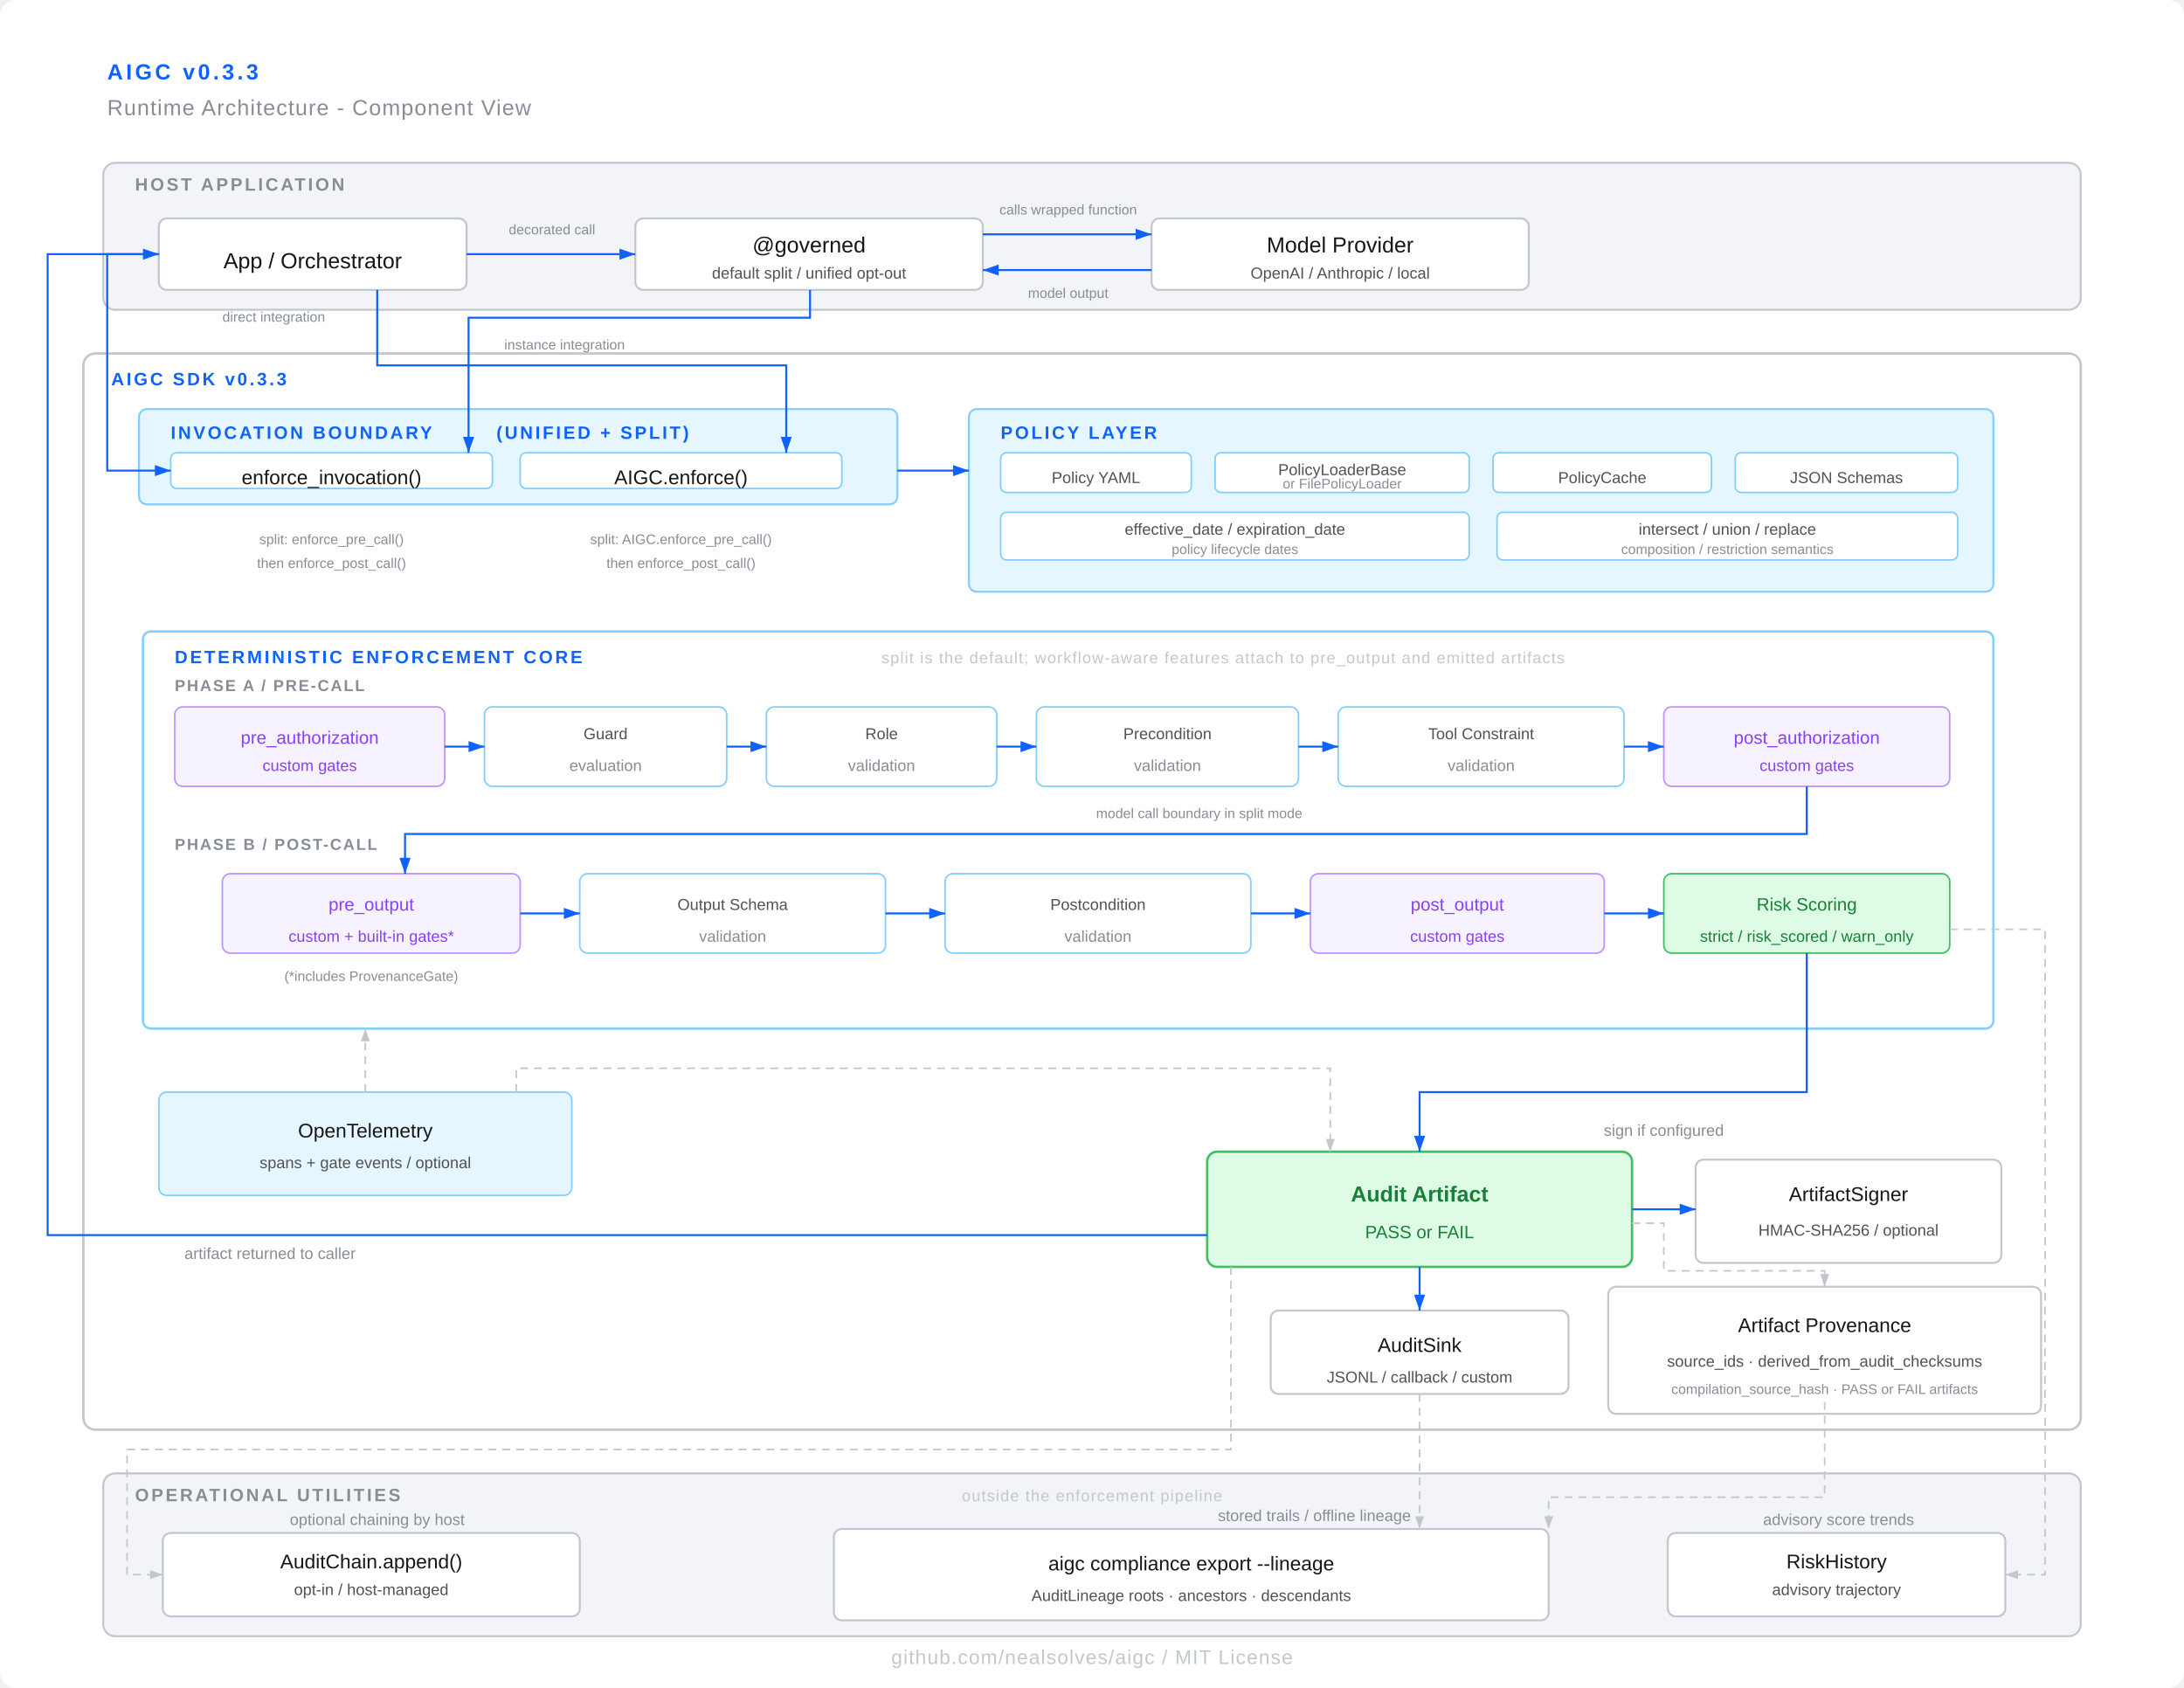
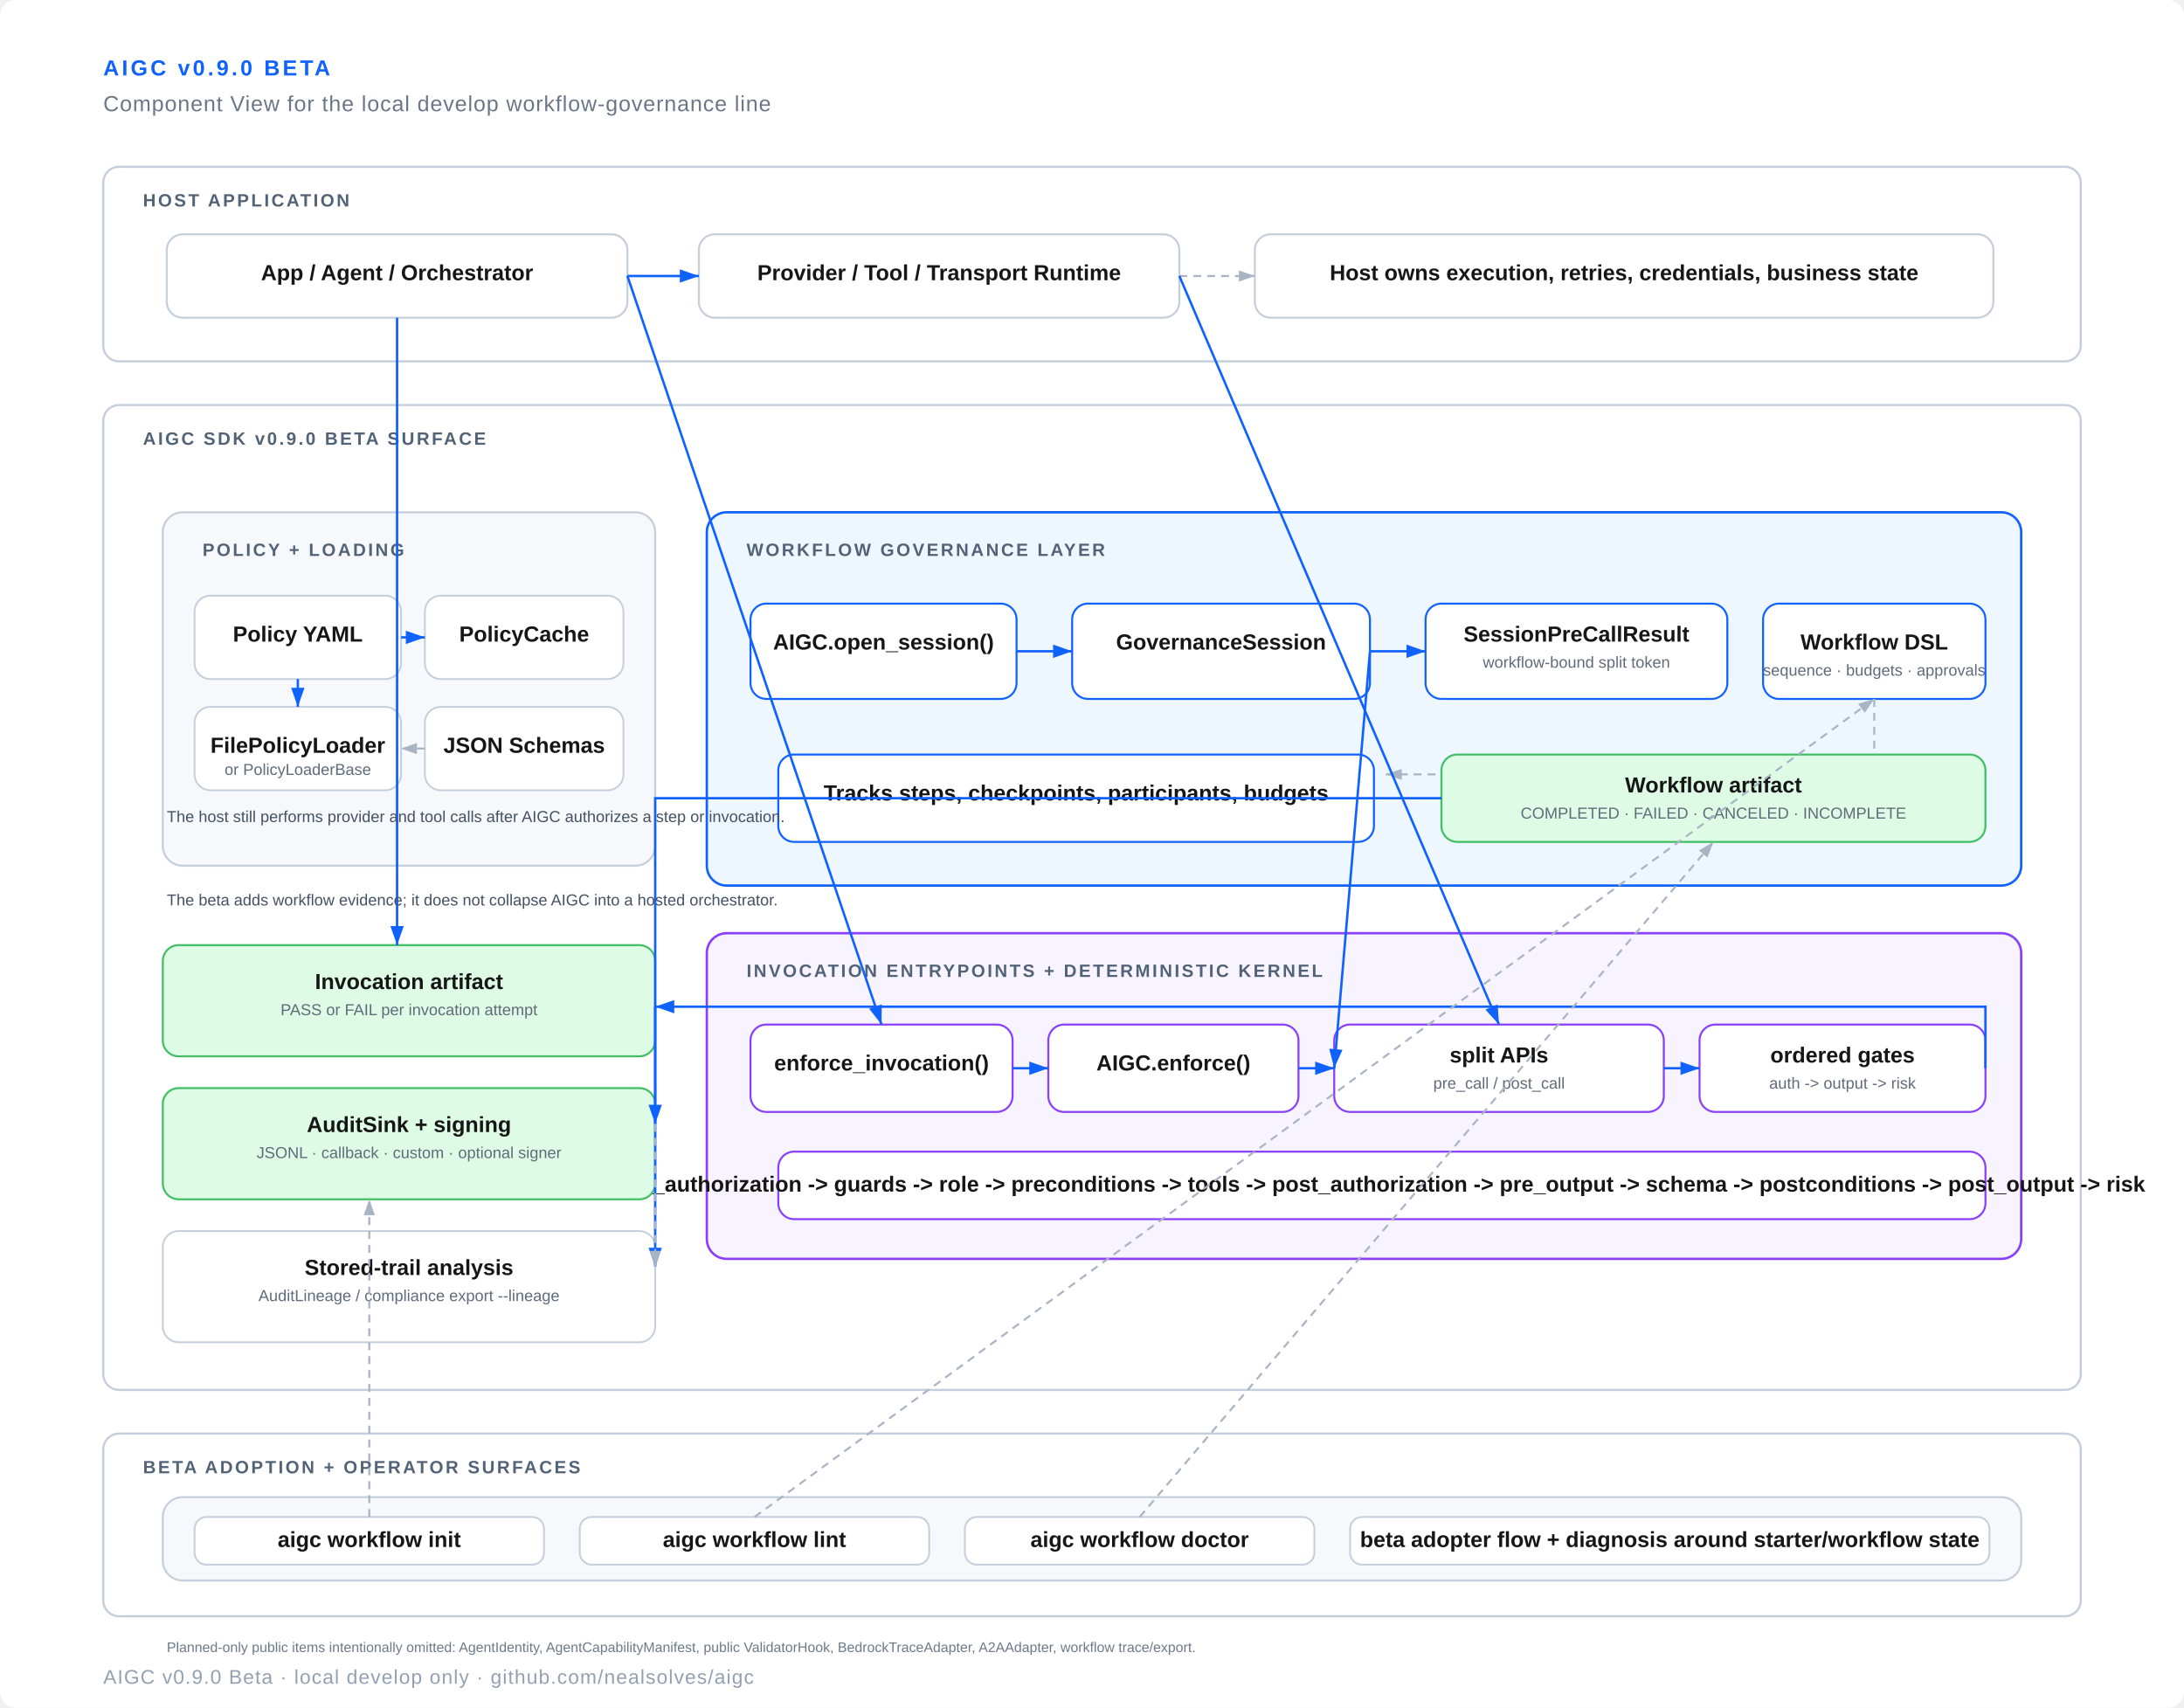
- <svg xmlns="http://www.w3.org/2000/svg" viewBox="0 0 1100 850">
+ <svg xmlns="http://www.w3.org/2000/svg" viewBox="0 0 1100 860">
  <defs>
    <style>
-       svg {
-         font-family: 'IBM Plex Sans', Arial, sans-serif;
-       }
- 
-       .mono {
-         font-family: 'IBM Plex Mono', 'IBM Plex Sans', Arial, sans-serif;
-       }
- 
-       .title {
-         fill: #0f62fe;
-         font-size: 11px;
-         font-weight: 700;
-         letter-spacing: 1.5px;
-       }
- 
-       .subtitle {
-         fill: #878d96;
-         font-size: 11px;
-         letter-spacing: 0.5px;
-       }
- 
-       .section {
-         fill: #878d96;
-         font-size: 9px;
-         font-weight: 600;
-         letter-spacing: 1.2px;
-       }
- 
-       .section-blue {
-         fill: #0f62fe;
-         font-size: 9px;
-         font-weight: 700;
-         letter-spacing: 1.2px;
-       }
- 
-       .group-label {
-         fill: #878d96;
-         font-size: 8px;
-         font-weight: 600;
-         letter-spacing: 0.8px;
-       }
- 
-       .caption {
-         fill: #878d96;
-         font-size: 8px;
-       }
- 
-       .tiny {
-         fill: #878d96;
-         font-size: 7px;
-       }
- 
-       .label {
-         fill: #161616;
-         font-size: 11px;
-         font-weight: 500;
-         text-anchor: middle;
-         dominant-baseline: middle;
-       }
- 
-       .label-mid {
-         fill: #161616;
-         font-size: 10px;
-         font-weight: 500;
-         text-anchor: middle;
-         dominant-baseline: middle;
-       }
- 
-       .detail {
-         fill: #525252;
-         font-size: 8px;
-         dominant-baseline: middle;
-       }
- 
-       .detail-mid {
-         fill: #878d96;
-         font-size: 8px;
-         dominant-baseline: middle;
-       }
- 
-       .note {
-         fill: #c1c7cd;
-         font-size: 8px;
-         letter-spacing: 0.5px;
-       }
- 
-       .host-wrap {
-         fill: #f2f4f8;
-         stroke: #c1c7cd;
-         stroke-width: 1;
-       }
- 
-       .host-box,
-       .sink-box,
-       .signer-box,
-       .ops-box,
-       .legend-box {
-         fill: #ffffff;
-         stroke: #c1c7cd;
-         stroke-width: 1;
-       }
- 
-       .sdk-wrap {
-         fill: none;
-         stroke: #c1c7cd;
-         stroke-width: 1.2;
-       }
- 
-       .inv-wrap,
-       .policy-wrap {
-         fill: #e5f6ff;
-         stroke: #82cfff;
-         stroke-width: 1;
-       }
- 
-       .inv-box,
-       .policy-box {
-         fill: #ffffff;
-         stroke: #82cfff;
-         stroke-width: 0.8;
-       }
- 
-       .core-wrap {
-         fill: #ffffff;
-         stroke: #82cfff;
-         stroke-width: 1.15;
-       }
- 
-       .otel-box {
-         fill: #e5f6ff;
-         stroke: #82cfff;
-         stroke-width: 0.8;
-       }
- 
-       .custom-box {
-         fill: #f6f2ff;
-         stroke: #be95ff;
-         stroke-width: 0.8;
-       }
- 
-       .risk-box {
-         fill: #defbe6;
-         stroke: #42be65;
-         stroke-width: 0.8;
-       }
- 
-       .artifact-box {
-         fill: #defbe6;
-         stroke: #42be65;
-         stroke-width: 1.2;
-       }
- 
-       .ops-wrap {
-         fill: #f2f4f8;
-         stroke: #c1c7cd;
-         stroke-width: 1;
-       }
- 
-       .legend-wrap {
-         fill: #ffffff;
-         stroke: #c1c7cd;
-         stroke-width: 0.5;
-       }
- 
-       .purple {
-         fill: #8a3ffc;
-         font-size: 9px;
-         font-weight: 500;
-         text-anchor: middle;
-         dominant-baseline: middle;
-       }
- 
-       .purple-sub {
-         fill: #8a3ffc;
-         font-size: 8px;
-         text-anchor: middle;
-         dominant-baseline: middle;
-       }
- 
-       .green {
-         fill: #198038;
-         font-size: 11px;
-         font-weight: 600;
-         text-anchor: middle;
-         dominant-baseline: middle;
-       }
- 
-       .green-mid {
-         fill: #198038;
-         font-size: 9px;
-         font-weight: 500;
-         text-anchor: middle;
-         dominant-baseline: middle;
-       }
- 
-       .green-sub {
-         fill: #198038;
-         font-size: 9px;
-         text-anchor: middle;
-         dominant-baseline: middle;
-       }
- 
-       .green-detail {
-         fill: #198038;
-         font-size: 8px;
-         text-anchor: middle;
-         dominant-baseline: middle;
-       }
- 
-       .conn {
-         fill: none;
-         stroke: #0f62fe;
-         stroke-width: 1;
-       }
- 
-       .conn-dim {
-         fill: none;
-         stroke: #c1c7cd;
-         stroke-width: 0.8;
-         stroke-dasharray: 4 3;
-       }
- 
-       .legend-purple {
-         stroke: #be95ff;
-         stroke-width: 3;
-       }
- 
-       .legend-dim {
-         stroke: #c1c7cd;
-         stroke-width: 1;
-         stroke-dasharray: 4 3;
-       }
- 
-       .legend-green {
-         stroke: #42be65;
-         stroke-width: 3;
-       }
- 
-       .watermark {
-         fill: #c1c7cd;
-         font-size: 10px;
-         letter-spacing: 0.5px;
-       }
+       svg { font-family: 'IBM Plex Sans', Arial, sans-serif; }
+       .mono { font-family: 'IBM Plex Mono', 'IBM Plex Sans', Arial, sans-serif; }
+       .title { fill: #0f62fe; font-size: 11px; font-weight: 700; letter-spacing: 1.4px; }
+       .subtitle { fill: #697789; font-size: 11px; letter-spacing: 0.4px; }
+       .section { fill: #526277; font-size: 9px; font-weight: 700; letter-spacing: 1.1px; }
+       .label { fill: #161616; font-size: 11px; font-weight: 600; text-anchor: middle; dominant-baseline: middle; }
+       .sub { fill: #5f6b7a; font-size: 8px; text-anchor: middle; dominant-baseline: middle; }
+       .note { fill: #445163; font-size: 8px; }
+       .small { fill: #6c7988; font-size: 7px; }
+       .frame { fill: none; stroke: #c5cfdb; stroke-width: 1.1; }
+       .host { fill: #ffffff; stroke: #c5cfdb; stroke-width: 1; }
+       .workflowWrap { fill: #eef6ff; stroke: #0f62fe; stroke-width: 1.2; }
+       .policyWrap { fill: #f6f8fb; stroke: #c5cfdb; stroke-width: 1; }
+       .kernelWrap { fill: #f8f4ff; stroke: #8a3ffc; stroke-width: 1.2; }
+       .opsWrap { fill: #f6f8fb; stroke: #c5cfdb; stroke-width: 1; }
+       .box { fill: #ffffff; stroke: #c5cfdb; stroke-width: 0.9; }
+       .boxBlue { fill: #ffffff; stroke: #0f62fe; stroke-width: 1; }
+       .boxPurple { fill: #ffffff; stroke: #8a3ffc; stroke-width: 1; }
+       .boxGreen { fill: #defbe6; stroke: #42be65; stroke-width: 1; }
+       .boxGray { fill: #ffffff; stroke: #c5cfdb; stroke-width: 0.9; }
+       .conn { fill: none; stroke: #0f62fe; stroke-width: 1.2; }
+       .connDim { fill: none; stroke: #a8b4c4; stroke-width: 1; stroke-dasharray: 4 3; }
+       .watermark { fill: #93a0b1; font-size: 10px; letter-spacing: 0.5px; }
    </style>
    <marker id="arrow" viewBox="0 0 10 7" refX="10" refY="3.5" markerWidth="8" markerHeight="6" orient="auto">
      <path d="M0 0 L10 3.5 L0 7 z" fill="#0f62fe" />
    </marker>
-     <marker id="arrow-dim" viewBox="0 0 10 7" refX="10" refY="3.5" markerWidth="8" markerHeight="6" orient="auto">
-       <path d="M0 0 L10 3.5 L0 7 z" fill="#c1c7cd" />
+     <marker id="arrowDim" viewBox="0 0 10 7" refX="10" refY="3.5" markerWidth="8" markerHeight="6" orient="auto">
+       <path d="M0 0 L10 3.5 L0 7 z" fill="#a8b4c4" />
    </marker>
  </defs>
-   <rect width="1100" height="850" fill="#ffffff" rx="8" />
-   <text class="title mono" x="54" y="40">AIGC v0.3.3</text>
-   <text class="subtitle mono" x="54" y="58">Runtime Architecture - Component View</text>
-   <rect class="host-wrap" x="52" y="82" width="996" height="74" rx="6" />
-   <rect class="sdk-wrap" x="42" y="178" width="1006" height="542" rx="6" />
-   <rect class="inv-wrap" x="70" y="206" width="382" height="48" rx="4" />
-   <rect class="policy-wrap" x="488" y="206" width="516" height="92" rx="4" />
-   <rect class="core-wrap" x="72" y="318" width="932" height="200" rx="4" />
-   <rect class="otel-box" x="80" y="550" width="208" height="52" rx="4" />
-   <rect class="artifact-box" x="608" y="580" width="214" height="58" rx="5" />
-   <rect class="signer-box" x="854" y="584" width="154" height="52" rx="4" />
-   <rect class="sink-box" x="640" y="660" width="150" height="42" rx="4" />
-   <rect class="ops-box" x="810" y="648" width="218" height="64" rx="4" />
-   <rect class="ops-wrap" x="52" y="742" width="996" height="82" rx="6" />
-   <rect class="host-box" x="80" y="110" width="155" height="36" rx="4" />
-   <rect class="host-box" x="320" y="110" width="175" height="36" rx="4" />
-   <rect class="host-box" x="580" y="110" width="190" height="36" rx="4" />
-   <rect class="inv-box" x="86" y="228" width="162" height="18" rx="3" />
-   <rect class="inv-box" x="262" y="228" width="162" height="18" rx="3" />
-   <rect class="policy-box" x="504" y="228" width="96" height="20" rx="3" />
-   <rect class="policy-box" x="612" y="228" width="128" height="20" rx="3" />
-   <rect class="policy-box" x="752" y="228" width="110" height="20" rx="3" />
-   <rect class="policy-box" x="874" y="228" width="112" height="20" rx="3" />
-   <rect class="policy-box" x="504" y="258" width="236" height="24" rx="3" />
-   <rect class="policy-box" x="754" y="258" width="232" height="24" rx="3" />
-   <rect class="custom-box" x="88" y="356" width="136" height="40" rx="4" />
-   <rect class="inv-box" x="244" y="356" width="122" height="40" rx="4" />
-   <rect class="inv-box" x="386" y="356" width="116" height="40" rx="4" />
-   <rect class="inv-box" x="522" y="356" width="132" height="40" rx="4" />
-   <rect class="inv-box" x="674" y="356" width="144" height="40" rx="4" />
-   <rect class="custom-box" x="838" y="356" width="144" height="40" rx="4" />
-   <rect class="custom-box" x="112" y="440" width="150" height="40" rx="4" />
-   <rect class="inv-box" x="292" y="440" width="154" height="40" rx="4" />
-   <rect class="inv-box" x="476" y="440" width="154" height="40" rx="4" />
-   <rect class="custom-box" x="660" y="440" width="148" height="40" rx="4" />
-   <rect class="risk-box" x="838" y="440" width="144" height="40" rx="4" />
-   <rect class="ops-box" x="82" y="772" width="210" height="42" rx="4" />
-   <rect class="ops-box" x="420" y="770" width="360" height="46" rx="4" />
-   <rect class="ops-box" x="840" y="772" width="170" height="42" rx="4" />
-   <g id="connectors">
-     <line class="conn" x1="235" y1="128" x2="320" y2="128" marker-end="url(#arrow)" />
-     <line class="conn" x1="495" y1="118" x2="580" y2="118" marker-end="url(#arrow)" />
-     <line class="conn" x1="580" y1="136" x2="495" y2="136" marker-end="url(#arrow)" />
-     <polyline class="conn" points="80,128 54,128 54,237 86,237" marker-end="url(#arrow)" />
-     <polyline class="conn" points="190,146 190,184 396,184 396,228" marker-end="url(#arrow)" />
-     <polyline class="conn" points="408,146 408,160 236,160 236,228" marker-end="url(#arrow)" />
-     <line class="conn" x1="452" y1="237" x2="488" y2="237" marker-end="url(#arrow)" />
-     <line class="conn" x1="224" y1="376" x2="244" y2="376" marker-end="url(#arrow)" />
-     <line class="conn" x1="366" y1="376" x2="386" y2="376" marker-end="url(#arrow)" />
-     <line class="conn" x1="502" y1="376" x2="522" y2="376" marker-end="url(#arrow)" />
-     <line class="conn" x1="654" y1="376" x2="674" y2="376" marker-end="url(#arrow)" />
-     <line class="conn" x1="818" y1="376" x2="838" y2="376" marker-end="url(#arrow)" />
-     <polyline class="conn" points="910,396 910,420 204,420 204,440" marker-end="url(#arrow)" />
-     <line class="conn" x1="262" y1="460" x2="292" y2="460" marker-end="url(#arrow)" />
-     <line class="conn" x1="446" y1="460" x2="476" y2="460" marker-end="url(#arrow)" />
-     <line class="conn" x1="630" y1="460" x2="660" y2="460" marker-end="url(#arrow)" />
-     <line class="conn" x1="808" y1="460" x2="838" y2="460" marker-end="url(#arrow)" />
-     <polyline class="conn" points="910,480 910,550 715,550 715,580" marker-end="url(#arrow)" />
-     <line class="conn" x1="822" y1="609" x2="854" y2="609" marker-end="url(#arrow)" />
-     <line class="conn" x1="715" y1="638" x2="715" y2="660" marker-end="url(#arrow)" />
-     <polyline class="conn" points="608,622 24,622 24,128 80,128" marker-end="url(#arrow)" />
-     <line class="conn-dim" x1="184" y1="550" x2="184" y2="518" marker-end="url(#arrow-dim)" />
-     <polyline class="conn-dim" points="260,550 260,538 670,538 670,580" marker-end="url(#arrow-dim)" />
-     <polyline class="conn-dim" points="822,616 838,616 838,640 919,640 919,648" marker-end="url(#arrow-dim)" />
-     <polyline class="conn-dim" points="620,638 620,730 64,730 64,793 82,793" marker-end="url(#arrow-dim)" />
-     <line class="conn-dim" x1="715" y1="702" x2="715" y2="770" marker-end="url(#arrow-dim)" />
-     <polyline class="conn-dim" points="919,706 919,754 780,754 780,770" marker-end="url(#arrow-dim)" />
-     <polyline class="conn-dim" points="982,468 1030,468 1030,793 1010,793" marker-end="url(#arrow-dim)" />
-   </g>
-   <g id="labels">
-     <text class="section mono" x="68" y="96">HOST APPLICATION</text>
-     <text class="label" x="157.5" y="132">App / Orchestrator</text>
-     <text class="label mono" x="407.5" y="124">@governed</text>
-     <text class="detail" x="407.5" y="138" text-anchor="middle">default split / unified opt-out</text>
-     <text class="label" x="675" y="124">Model Provider</text>
-     <text class="detail" x="675" y="138" text-anchor="middle">OpenAI / Anthropic / local</text>
-     <text class="tiny" x="278" y="118" text-anchor="middle">decorated call</text>
-     <text class="tiny" x="538" y="108" text-anchor="middle">calls wrapped function</text>
-     <text class="tiny" x="538" y="150" text-anchor="middle">model output</text>
-     <text class="section-blue mono" x="56" y="194">AIGC SDK v0.3.3</text>
-     <text class="tiny" x="112" y="162">direct integration</text>
-     <text class="tiny" x="254" y="176">instance integration</text>
-     <text class="section-blue mono" x="86" y="221">INVOCATION BOUNDARY</text>
-     <text class="section-blue mono" x="250" y="221">(UNIFIED + SPLIT)</text>
-     <text class="label-mid mono" x="167" y="241">enforce_invocation()</text>
-     <text class="label-mid mono" x="343" y="241">AIGC.enforce()</text>
-     <text class="tiny" x="167" y="274" text-anchor="middle">split: enforce_pre_call()</text>
-     <text class="tiny" x="167" y="286" text-anchor="middle">then enforce_post_call()</text>
-     <text class="tiny" x="343" y="274" text-anchor="middle">split: AIGC.enforce_pre_call()</text>
-     <text class="tiny" x="343" y="286" text-anchor="middle">then enforce_post_call()</text>
-     <text class="section-blue mono" x="504" y="221">POLICY LAYER</text>
-     <text class="detail" x="552" y="241" text-anchor="middle">Policy YAML</text>
-     <text class="detail" x="676" y="237" text-anchor="middle">PolicyLoaderBase</text>
-     <text class="tiny" x="676" y="246" text-anchor="middle">or FilePolicyLoader</text>
-     <text class="detail" x="807" y="241" text-anchor="middle">PolicyCache</text>
-     <text class="detail" x="930" y="241" text-anchor="middle">JSON Schemas</text>
-     <text class="detail mono" x="622" y="267" text-anchor="middle">effective_date / expiration_date</text>
-     <text class="tiny" x="622" y="279" text-anchor="middle">policy lifecycle dates</text>
-     <text class="detail mono" x="870" y="267" text-anchor="middle">intersect / union / replace</text>
-     <text class="tiny" x="870" y="279" text-anchor="middle">composition / restriction semantics</text>
-     <text class="section-blue mono" x="88" y="334">DETERMINISTIC ENFORCEMENT CORE</text>
-     <text class="note" x="616" y="334" text-anchor="middle">split is the default; workflow-aware features attach to pre_output and emitted artifacts</text>
-     <text class="group-label mono" x="88" y="348">PHASE A / PRE-CALL</text>
-     <text class="group-label mono" x="88" y="428">PHASE B / POST-CALL</text>
-     <text class="tiny" x="604" y="412" text-anchor="middle">model call boundary in split mode</text>
-     <text class="purple mono" x="156" y="372">pre_authorization</text>
-     <text class="purple-sub" x="156" y="386">custom gates</text>
-     <text class="detail" x="305" y="370" text-anchor="middle">Guard</text>
-     <text class="detail-mid" x="305" y="386" text-anchor="middle">evaluation</text>
-     <text class="detail" x="444" y="370" text-anchor="middle">Role</text>
-     <text class="detail-mid" x="444" y="386" text-anchor="middle">validation</text>
-     <text class="detail" x="588" y="370" text-anchor="middle">Precondition</text>
-     <text class="detail-mid" x="588" y="386" text-anchor="middle">validation</text>
-     <text class="detail" x="746" y="370" text-anchor="middle">Tool Constraint</text>
-     <text class="detail-mid" x="746" y="386" text-anchor="middle">validation</text>
-     <text class="purple mono" x="910" y="372">post_authorization</text>
-     <text class="purple-sub" x="910" y="386">custom gates</text>
-     <text class="purple mono" x="187" y="456">pre_output</text>
-     <text class="purple-sub" x="187" y="472">custom + built-in gates*</text>
-     <text class="tiny" x="187" y="494" text-anchor="middle">(*includes ProvenanceGate)</text>
-     <text class="detail" x="369" y="456" text-anchor="middle">Output Schema</text>
-     <text class="detail-mid" x="369" y="472" text-anchor="middle">validation</text>
-     <text class="detail" x="553" y="456" text-anchor="middle">Postcondition</text>
-     <text class="detail-mid" x="553" y="472" text-anchor="middle">validation</text>
-     <text class="purple mono" x="734" y="456">post_output</text>
-     <text class="purple-sub" x="734" y="472">custom gates</text>
-     <text class="green-mid" x="910" y="456">Risk Scoring</text>
-     <text class="green-detail" x="910" y="472">strict / risk_scored / warn_only</text>
-     <text class="label-mid" x="184" y="570">OpenTelemetry</text>
-     <text class="detail" x="184" y="586" text-anchor="middle">spans + gate events / optional</text>
-     <text class="green" x="715" y="602">Audit Artifact</text>
-     <text class="green-sub" x="715" y="621">PASS or FAIL</text>
-     <text class="label-mid" x="931" y="602">ArtifactSigner</text>
-     <text class="detail mono" x="931" y="620" text-anchor="middle">HMAC-SHA256 / optional</text>
-     <text class="caption" x="838" y="572" text-anchor="middle">sign if configured</text>
-     <text class="label-mid" x="715" y="678">AuditSink</text>
-     <text class="detail" x="715" y="694" text-anchor="middle">JSONL / callback / custom</text>
-     <text class="label-mid" x="919" y="668">Artifact Provenance</text>
-     <text class="detail mono" x="919" y="686" text-anchor="middle">source_ids · derived_from_audit_checksums</text>
-     <text class="tiny" x="919" y="702" text-anchor="middle">compilation_source_hash · PASS or FAIL artifacts</text>
-     <text class="caption" x="136" y="634" text-anchor="middle">artifact returned to caller</text>
-     <text class="section mono" x="68" y="756">OPERATIONAL UTILITIES</text>
-     <text class="note" x="550" y="756" text-anchor="middle">outside the enforcement pipeline</text>
-     <text class="caption" x="190" y="768" text-anchor="middle">optional chaining by host</text>
-     <text class="caption" x="662" y="766" text-anchor="middle">stored trails / offline lineage</text>
-     <text class="caption" x="926" y="768" text-anchor="middle">advisory score trends</text>
-     <text class="label-mid mono" x="187" y="787">AuditChain.append()</text>
-     <text class="detail" x="187" y="801" text-anchor="middle">opt-in / host-managed</text>
-     <text class="label-mid mono" x="600" y="788">aigc compliance export --lineage</text>
-     <text class="detail" x="600" y="804" text-anchor="middle">AuditLineage roots · ancestors · descendants</text>
-     <text class="label-mid" x="925" y="787">RiskHistory</text>
-     <text class="detail" x="925" y="801" text-anchor="middle">advisory trajectory</text>
-     <text class="watermark mono" x="550" y="838" text-anchor="middle">github.com/nealsolves/aigc / MIT License</text>
-   </g>
+   <rect width="1100" height="860" fill="#ffffff" rx="8" />
+   <text class="title mono" x="52" y="38">AIGC v0.9.0 BETA</text>
+   <text class="subtitle mono" x="52" y="56">Component View for the local develop workflow-governance line</text>
+   <rect class="frame" x="52" y="84" width="996" height="98" rx="8" />
+   <rect class="frame" x="52" y="204" width="996" height="496" rx="8" />
+   <rect class="frame" x="52" y="722" width="996" height="92" rx="8" />
+   <text class="section mono" x="72" y="104">HOST APPLICATION</text>
+   <text class="section mono" x="72" y="224">AIGC SDK v0.9.0 BETA SURFACE</text>
+   <text class="section mono" x="72" y="742">BETA ADOPTION + OPERATOR SURFACES</text>
+   <rect class="host" x="84" y="118" width="232" height="42" rx="8" />
+   <rect class="host" x="352" y="118" width="242" height="42" rx="8" />
+   <rect class="host" x="632" y="118" width="372" height="42" rx="8" />
+   <text class="label" x="200" y="138">App / Agent / Orchestrator</text>
+   <text class="label" x="473" y="138">Provider / Tool / Transport Runtime</text>
+   <text class="label" x="818" y="138">Host owns execution, retries, credentials, business state</text>
+   <path class="conn" d="M316 139 L352 139" marker-end="url(#arrow)" />
+   <path class="connDim" d="M594 139 L632 139" marker-end="url(#arrowDim)" />
+   <rect class="policyWrap" x="82" y="258" width="248" height="178" rx="10" />
+   <text class="section mono" x="102" y="280">POLICY + LOADING</text>
+   <rect class="boxGray" x="98" y="300" width="104" height="42" rx="8" />
+   <rect class="boxGray" x="214" y="300" width="100" height="42" rx="8" />
+   <rect class="boxGray" x="98" y="356" width="104" height="42" rx="8" />
+   <rect class="boxGray" x="214" y="356" width="100" height="42" rx="8" />
+   <text class="label" x="150" y="320">Policy YAML</text>
+   <text class="label" x="264" y="320">PolicyCache</text>
+   <text class="label" x="150" y="376">FilePolicyLoader</text>
+   <text class="sub" x="150" y="388">or PolicyLoaderBase</text>
+   <text class="label" x="264" y="376">JSON Schemas</text>
+   <path class="conn" d="M202 321 L214 321" marker-end="url(#arrow)" />
+   <path class="conn" d="M150 342 L150 356" marker-end="url(#arrow)" />
+   <path class="connDim" d="M214 377 L202 377" marker-end="url(#arrowDim)" />
+   <rect class="workflowWrap" x="356" y="258" width="662" height="188" rx="10" />
+   <text class="section mono" x="376" y="280">WORKFLOW GOVERNANCE LAYER</text>
+   <rect class="boxBlue" x="378" y="304" width="134" height="48" rx="8" />
+   <rect class="boxBlue" x="540" y="304" width="150" height="48" rx="8" />
+   <rect class="boxBlue" x="718" y="304" width="152" height="48" rx="8" />
+   <rect class="boxBlue" x="888" y="304" width="112" height="48" rx="8" />
+   <text class="label" x="445" y="324">AIGC.open_session()</text>
+   <text class="label" x="615" y="324">GovernanceSession</text>
+   <text class="label" x="794" y="320">SessionPreCallResult</text>
+   <text class="sub" x="794" y="334">workflow-bound split token</text>
+   <text class="label" x="944" y="324">Workflow DSL</text>
+   <text class="sub" x="944" y="338">sequence · budgets · approvals</text>
+   <path class="conn" d="M512 328 L540 328" marker-end="url(#arrow)" />
+   <path class="conn" d="M690 328 L718 328" marker-end="url(#arrow)" />
+   <path class="connDim" d="M944 352 L944 390 L698 390" marker-end="url(#arrowDim)" />
+   <rect class="boxBlue" x="392" y="380" width="300" height="44" rx="8" />
+   <rect class="boxGreen" x="726" y="380" width="274" height="44" rx="8" />
+   <text class="label" x="542" y="400">Tracks steps, checkpoints, participants, budgets</text>
+   <text class="label" x="863" y="396">Workflow artifact</text>
+   <text class="sub" x="863" y="410">COMPLETED · FAILED · CANCELED · INCOMPLETE</text>
+   <rect class="kernelWrap" x="356" y="470" width="662" height="164" rx="10" />
+   <text class="section mono" x="376" y="492">INVOCATION ENTRYPOINTS + DETERMINISTIC KERNEL</text>
+   <rect class="boxPurple" x="378" y="516" width="132" height="44" rx="8" />
+   <rect class="boxPurple" x="528" y="516" width="126" height="44" rx="8" />
+   <rect class="boxPurple" x="672" y="516" width="166" height="44" rx="8" />
+   <rect class="boxPurple" x="856" y="516" width="144" height="44" rx="8" />
+   <text class="label" x="444" y="536">enforce_invocation()</text>
+   <text class="label" x="591" y="536">AIGC.enforce()</text>
+   <text class="label" x="755" y="532">split APIs</text>
+   <text class="sub" x="755" y="546">pre_call / post_call</text>
+   <text class="label" x="928" y="532">ordered gates</text>
+   <text class="sub" x="928" y="546">auth -&gt; output -&gt; risk</text>
+   <path class="conn" d="M510 538 L528 538" marker-end="url(#arrow)" />
+   <path class="conn" d="M654 538 L672 538" marker-end="url(#arrow)" />
+   <path class="conn" d="M838 538 L856 538" marker-end="url(#arrow)" />
+   <rect class="boxPurple" x="392" y="580" width="608" height="34" rx="8" />
+   <text class="label" x="696" y="597">pre_authorization -&gt; guards -&gt; role -&gt; preconditions -&gt; tools -&gt; post_authorization -&gt; pre_output -&gt; schema -&gt; postconditions -&gt; post_output -&gt; risk</text>
+   <rect class="boxGreen" x="82" y="476" width="248" height="56" rx="8" />
+   <rect class="boxGreen" x="82" y="548" width="248" height="56" rx="8" />
+   <rect class="boxGray" x="82" y="620" width="248" height="56" rx="8" />
+   <text class="label" x="206" y="495">Invocation artifact</text>
+   <text class="sub" x="206" y="509">PASS or FAIL per invocation attempt</text>
+   <text class="label" x="206" y="567">AuditSink + signing</text>
+   <text class="sub" x="206" y="581">JSONL · callback · custom · optional signer</text>
+   <text class="label" x="206" y="639">Stored-trail analysis</text>
+   <text class="sub" x="206" y="653">AuditLineage / compliance export --lineage</text>
+   <path class="conn" d="M200 160 L200 476" marker-end="url(#arrow)" />
+   <path class="conn" d="M316 139 L444 516" marker-end="url(#arrow)" />
+   <path class="conn" d="M594 139 L755 516" marker-end="url(#arrow)" />
+   <path class="conn" d="M690 328 L672 538" marker-end="url(#arrow)" />
+   <path class="conn" d="M1000 538 L1000 507 L330 507" marker-end="url(#arrow)" />
+   <path class="conn" d="M330 507 L330 566" marker-end="url(#arrow)" />
+   <path class="conn" d="M726 402 L330 402 L330 638" marker-end="url(#arrow)" />
+   <path class="connDim" d="M330 566 L330 638" marker-end="url(#arrowDim)" />
+   <rect class="opsWrap" x="82" y="754" width="936" height="42" rx="10" />
+   <rect class="box" x="98" y="764" width="176" height="24" rx="6" />
+   <rect class="box" x="292" y="764" width="176" height="24" rx="6" />
+   <rect class="box" x="486" y="764" width="176" height="24" rx="6" />
+   <rect class="box" x="680" y="764" width="322" height="24" rx="6" />
+   <text class="label" x="186" y="776">aigc workflow init</text>
+   <text class="label" x="380" y="776">aigc workflow lint</text>
+   <text class="label" x="574" y="776">aigc workflow doctor</text>
+   <text class="label" x="841" y="776">beta adopter flow + diagnosis around starter/workflow state</text>
+   <path class="connDim" d="M186 764 L186 604" marker-end="url(#arrowDim)" />
+   <path class="connDim" d="M380 764 L944 352" marker-end="url(#arrowDim)" />
+   <path class="connDim" d="M574 764 L863 424" marker-end="url(#arrowDim)" />
+   <text class="note mono" x="84" y="414">The host still performs provider and tool calls after AIGC authorizes a step or invocation.</text>
+   <text class="note mono" x="84" y="456">The beta adds workflow evidence; it does not collapse AIGC into a hosted orchestrator.</text>
+   <text class="small mono" x="84" y="832">Planned-only public items intentionally omitted: AgentIdentity, AgentCapabilityManifest, public ValidatorHook, BedrockTraceAdapter, A2AAdapter, workflow trace/export.</text>
+   <text class="watermark mono" x="52" y="848">AIGC v0.9.0 Beta · local develop only · github.com/nealsolves/aigc</text>
</svg>
